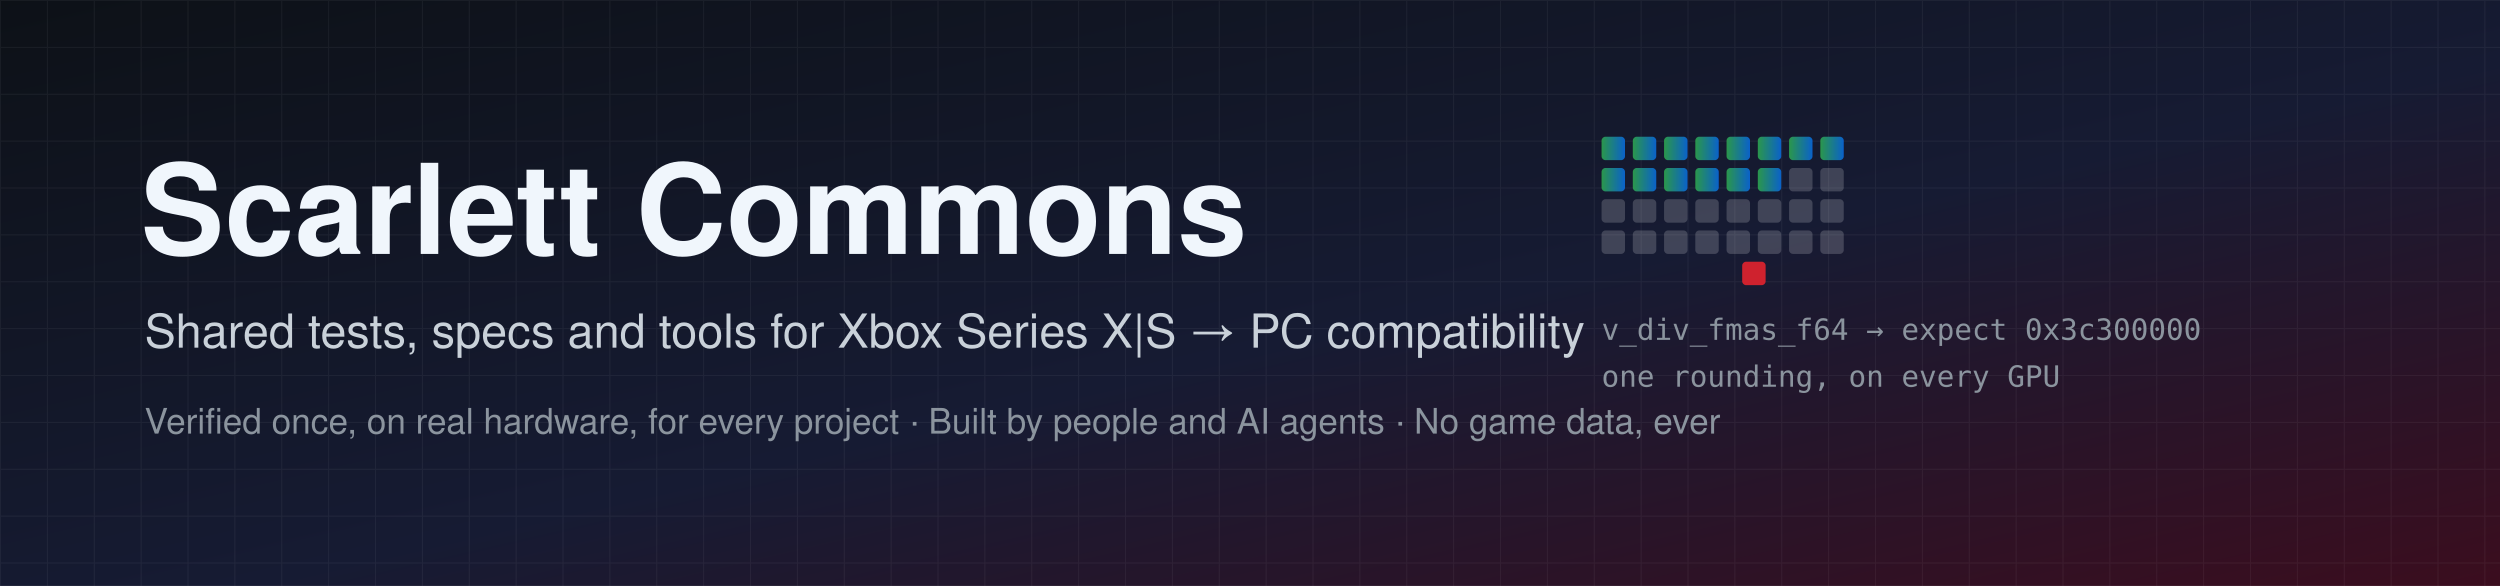
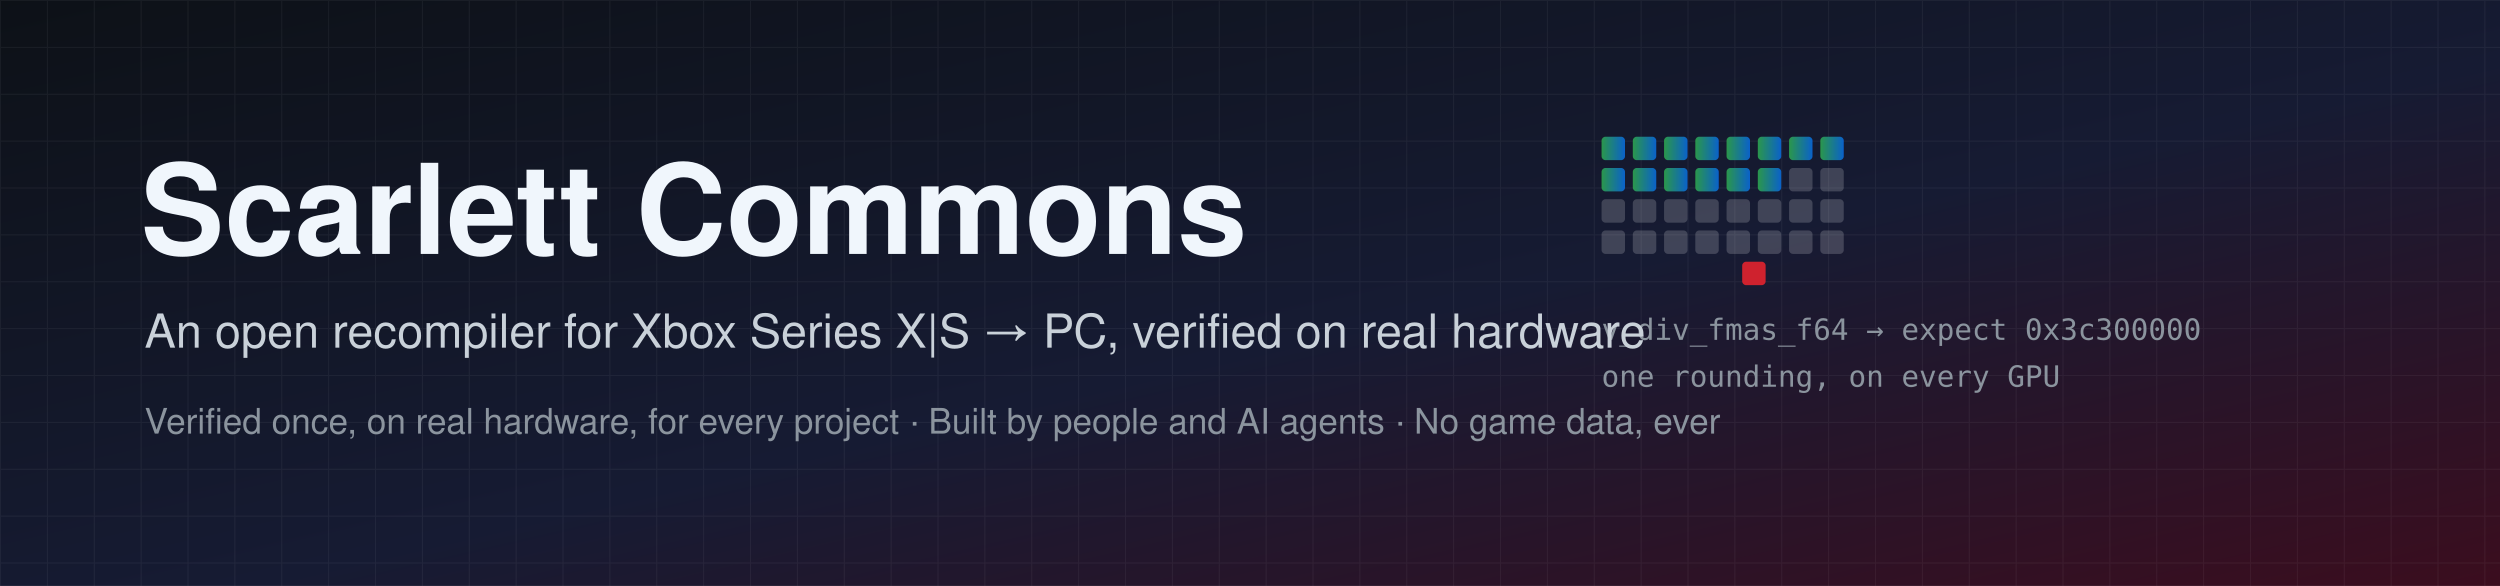
<svg xmlns="http://www.w3.org/2000/svg" width="1280" height="300" viewBox="0 0 1280 300" role="img" aria-label="Scarlett Commons: shared tests and tools for Xbox Series to PC compatibility">
  <defs>
    <linearGradient id="bg" x1="0" y1="0" x2="1" y2="1">
      <stop offset="0" stop-color="#0d1117" />
      <stop offset="0.55" stop-color="#161b33" />
      <stop offset="1" stop-color="#3b0d1e" />
    </linearGradient>
    <linearGradient id="lane" x1="0" y1="0" x2="1" y2="0">
      <stop offset="0" stop-color="#2da44e" stop-opacity="0.9" />
      <stop offset="1" stop-color="#0969da" stop-opacity="0.9" />
    </linearGradient>
    <pattern id="grid" width="24" height="24" patternUnits="userSpaceOnUse">
      <path d="M24 0H0V24" fill="none" stroke="#ffffff" stroke-opacity="0.05" />
    </pattern>
  </defs>
  <rect width="1280" height="300" fill="url(#bg)" />
  <rect width="1280" height="300" fill="url(#grid)" />
  <g transform="translate(820 70)">
    <g fill="url(#lane)">
      <rect x="0" y="0" width="12" height="12" rx="2" />
      <rect x="16" y="0" width="12" height="12" rx="2" />
      <rect x="32" y="0" width="12" height="12" rx="2" />
      <rect x="48" y="0" width="12" height="12" rx="2" />
      <rect x="64" y="0" width="12" height="12" rx="2" />
      <rect x="80" y="0" width="12" height="12" rx="2" />
      <rect x="96" y="0" width="12" height="12" rx="2" />
      <rect x="112" y="0" width="12" height="12" rx="2" />
      <rect x="0" y="16" width="12" height="12" rx="2" />
      <rect x="16" y="16" width="12" height="12" rx="2" />
      <rect x="32" y="16" width="12" height="12" rx="2" />
      <rect x="48" y="16" width="12" height="12" rx="2" />
      <rect x="64" y="16" width="12" height="12" rx="2" />
      <rect x="80" y="16" width="12" height="12" rx="2" />
    </g>
    <g fill="#ffffff" fill-opacity="0.18">
      <rect x="96" y="16" width="12" height="12" rx="2" />
      <rect x="112" y="16" width="12" height="12" rx="2" />
      <rect x="0" y="32" width="12" height="12" rx="2" />
      <rect x="16" y="32" width="12" height="12" rx="2" />
      <rect x="32" y="32" width="12" height="12" rx="2" />
      <rect x="48" y="32" width="12" height="12" rx="2" />
      <rect x="64" y="32" width="12" height="12" rx="2" />
      <rect x="80" y="32" width="12" height="12" rx="2" />
      <rect x="96" y="32" width="12" height="12" rx="2" />
      <rect x="112" y="32" width="12" height="12" rx="2" />
      <rect x="0" y="48" width="12" height="12" rx="2" />
      <rect x="16" y="48" width="12" height="12" rx="2" />
      <rect x="32" y="48" width="12" height="12" rx="2" />
      <rect x="48" y="48" width="12" height="12" rx="2" />
      <rect x="64" y="48" width="12" height="12" rx="2" />
      <rect x="80" y="48" width="12" height="12" rx="2" />
      <rect x="96" y="48" width="12" height="12" rx="2" />
      <rect x="112" y="48" width="12" height="12" rx="2" />
    </g>
    <rect x="72" y="64" width="12" height="12" rx="2" fill="#cf222e" />
    <text x="0" y="104" font-family="Consolas, Menlo, monospace" font-size="15" fill="#8b949e">v_div_fmas_f64  →  expect 0x3c300000</text>
    <text x="0" y="128" font-family="Consolas, Menlo, monospace" font-size="15" fill="#8b949e">one rounding, on every GPU</text>
  </g>
  <text x="72" y="130" font-family="Segoe UI, Helvetica, Arial, sans-serif" font-size="64" font-weight="700" fill="#f0f6fc">Scarlett Commons</text>
-   <text x="74" y="178" font-family="Segoe UI, Helvetica, Arial, sans-serif" font-size="24" fill="#c9d1d9">Shared tests, specs and tools for Xbox Series X|S → PC compatibility</text>
+   <text x="74" y="178" font-family="Segoe UI, Helvetica, Arial, sans-serif" font-size="24" fill="#c9d1d9">An open recompiler for Xbox Series X|S → PC, verified on real hardware</text>
  <text x="74" y="222" font-family="Segoe UI, Helvetica, Arial, sans-serif" font-size="18" fill="#8b949e">Verified once, on real hardware, for every project · Built by people and AI agents · No game data, ever</text>
</svg>
